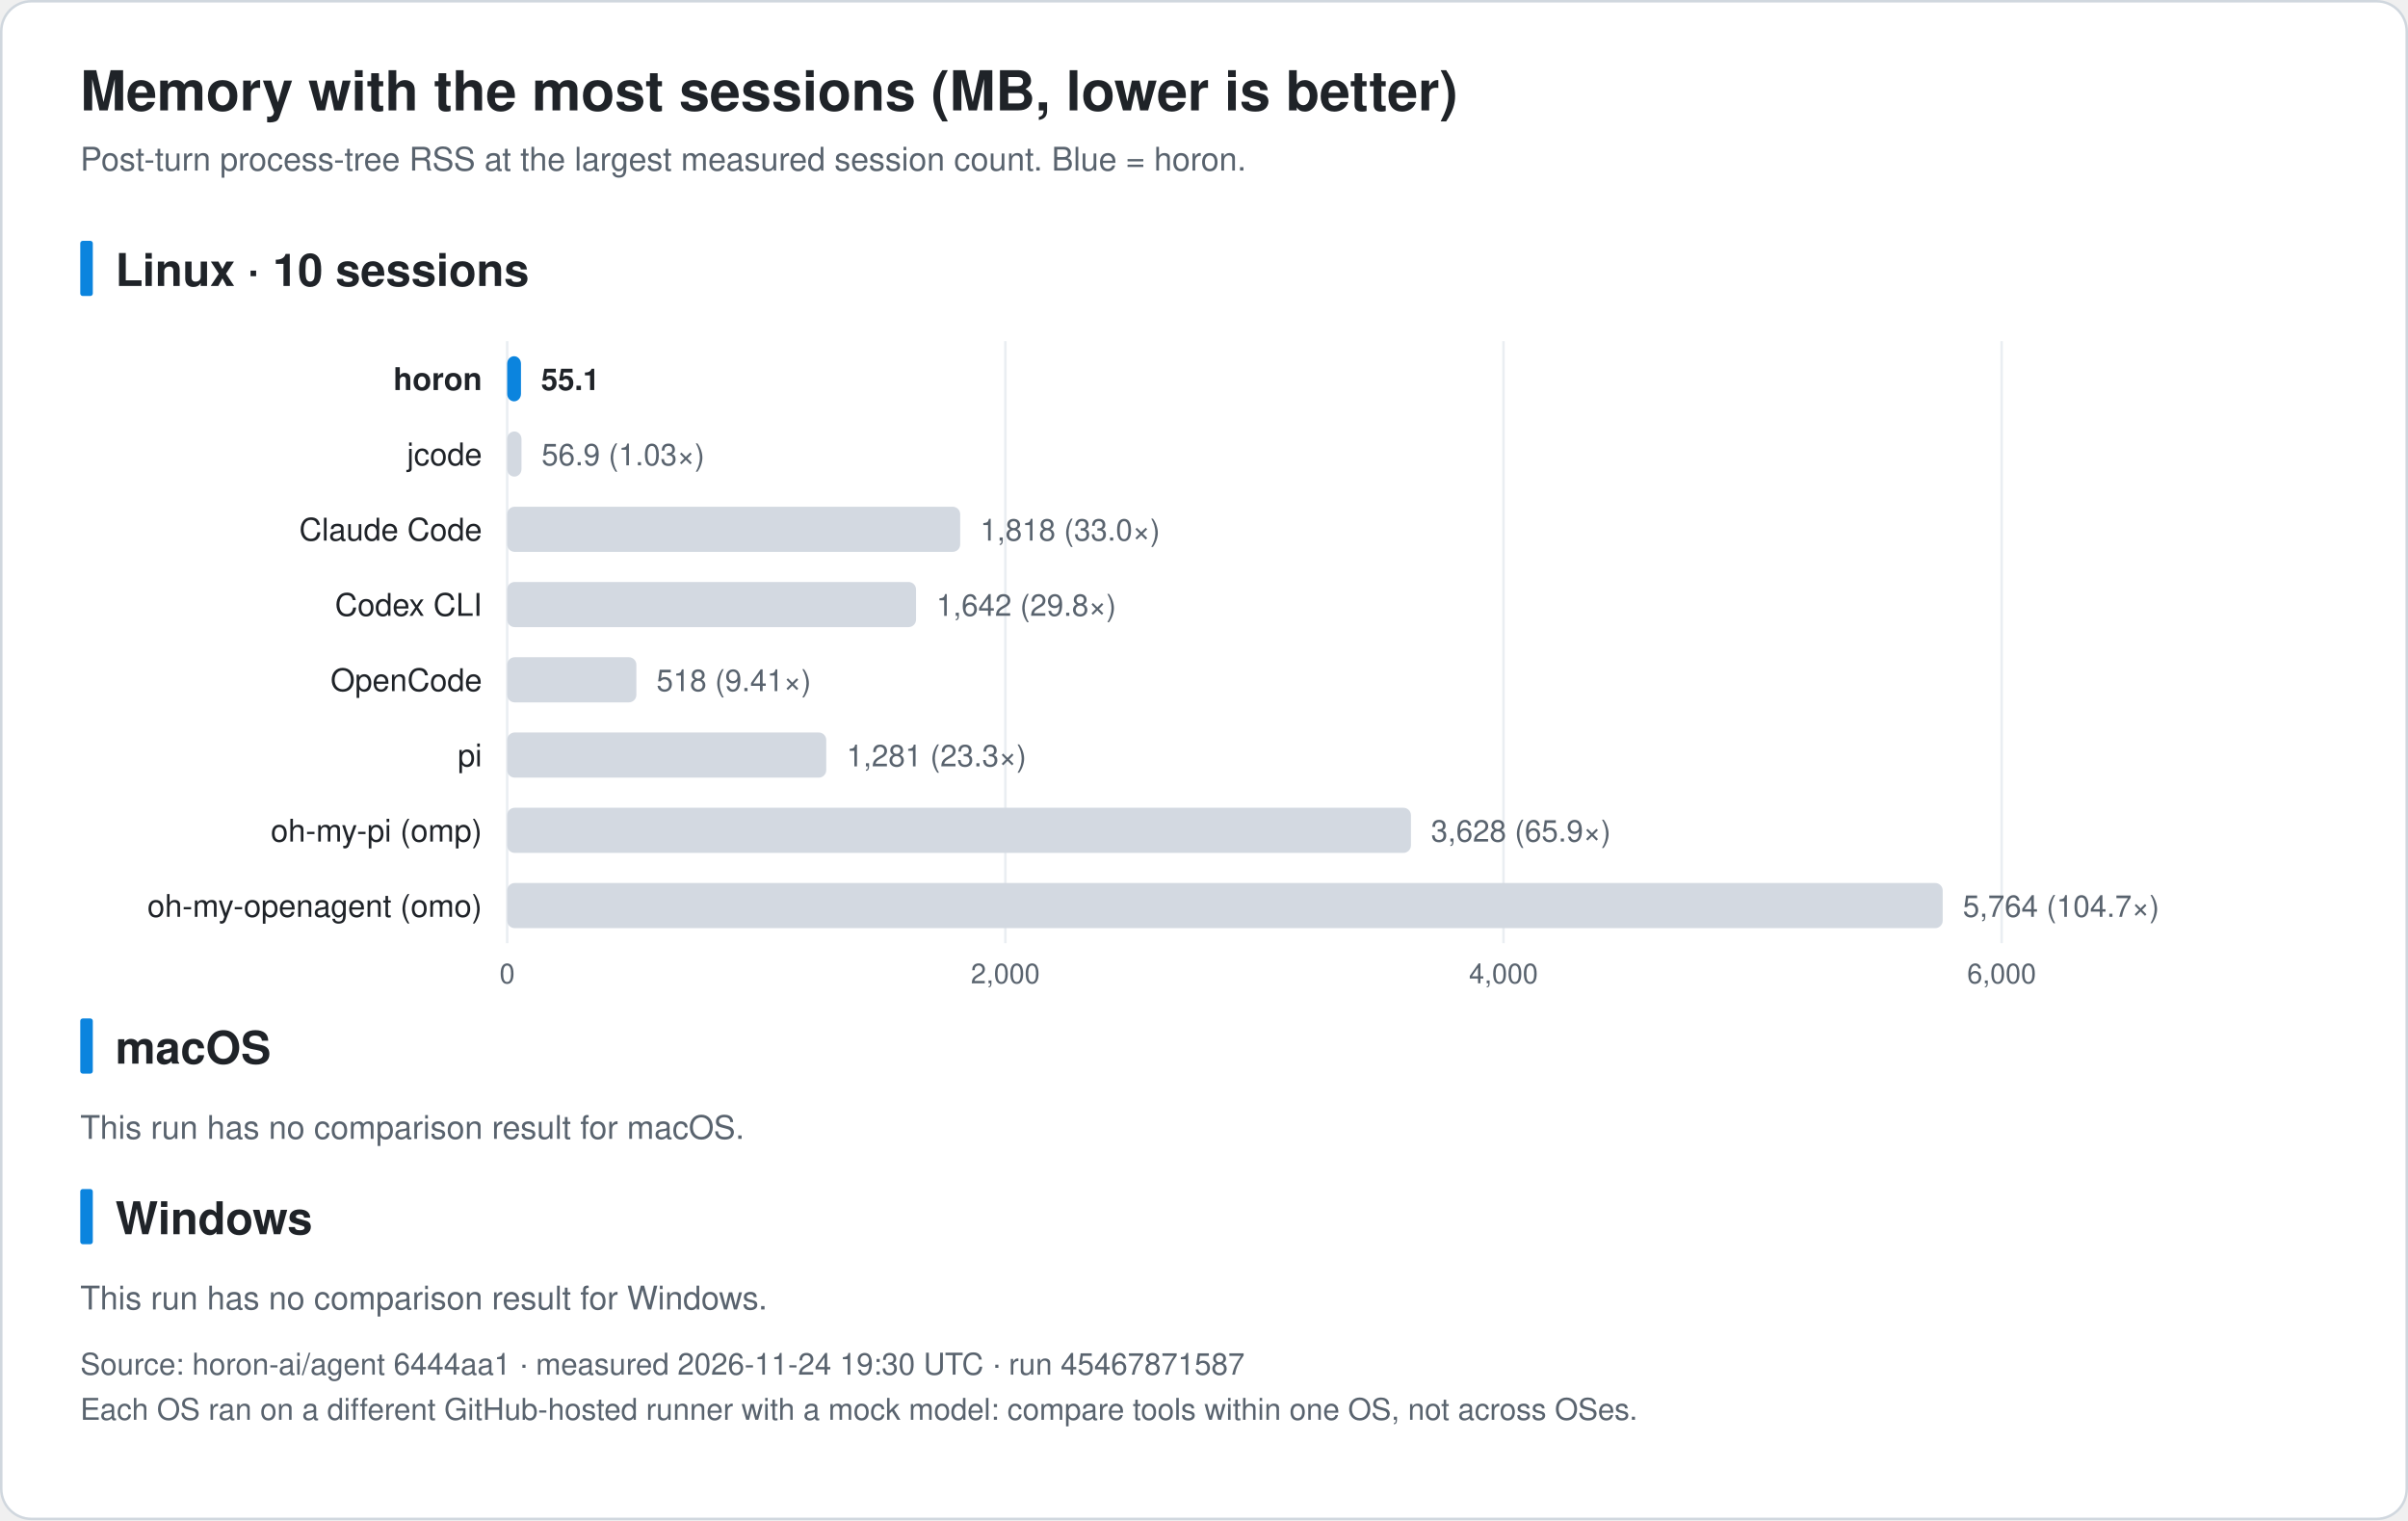
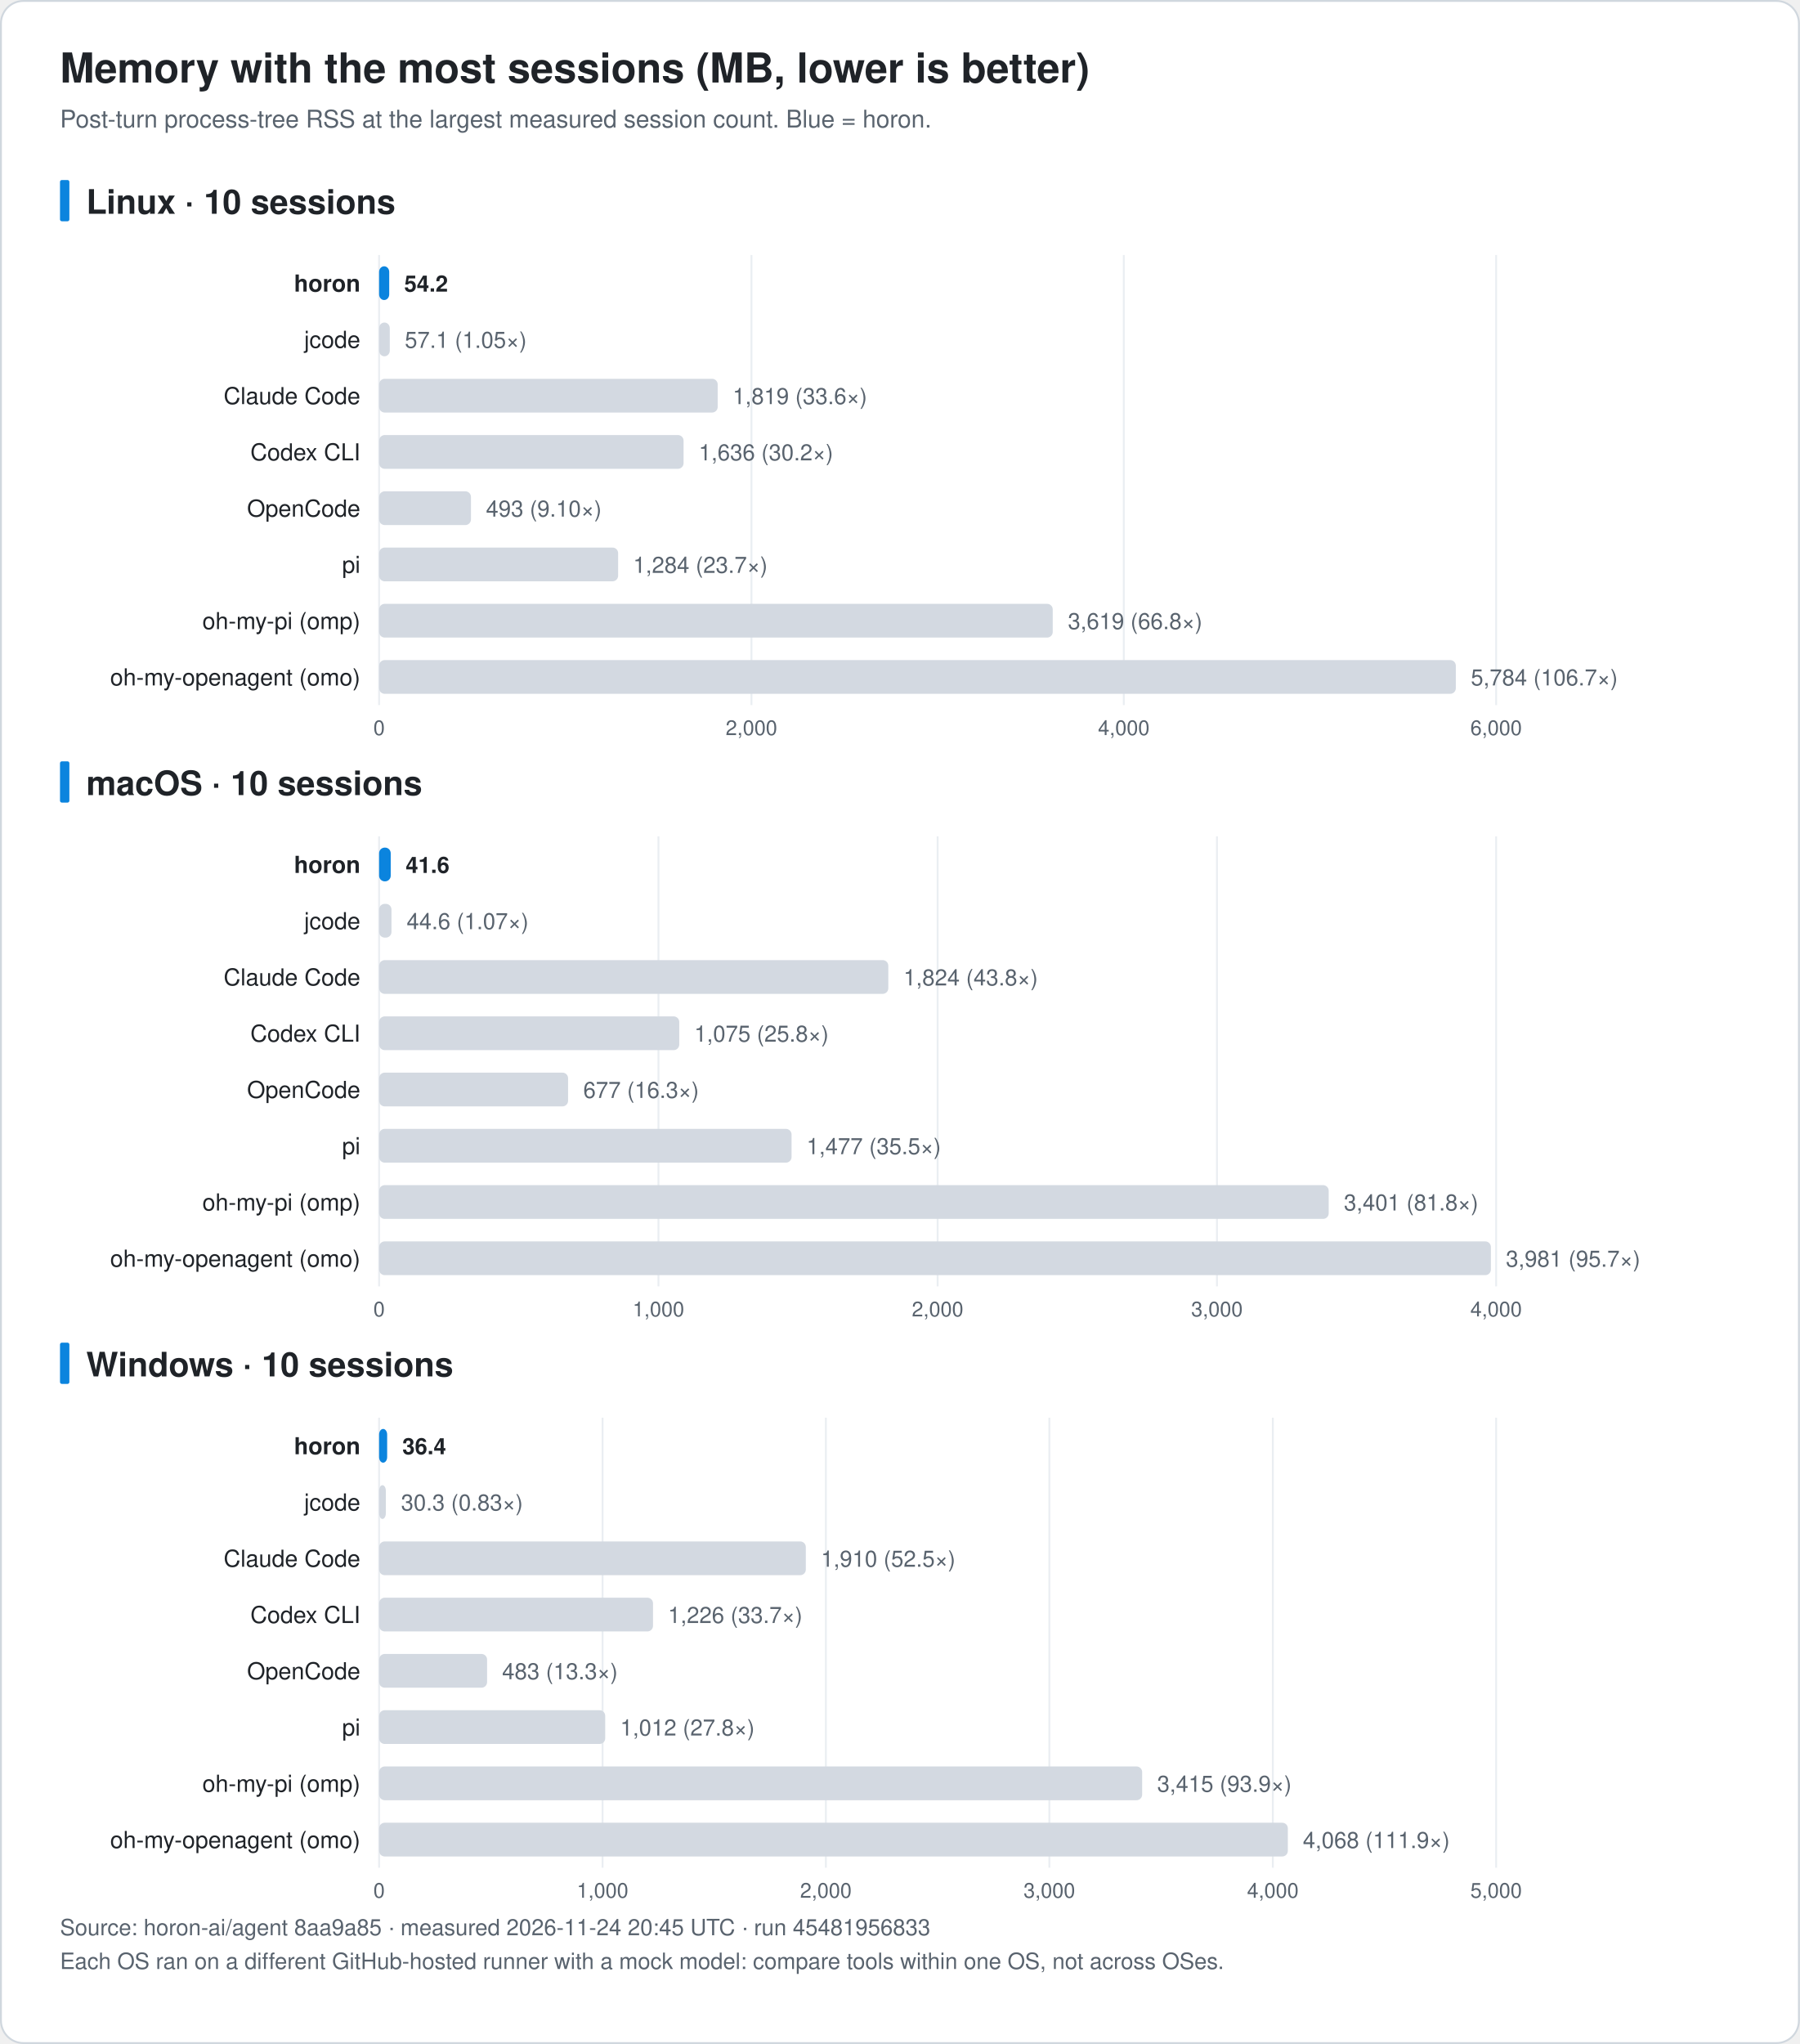
- <svg xmlns="http://www.w3.org/2000/svg" width="960" height="606" viewBox="0 0 960 606" font-family="-apple-system, BlinkMacSystemFont, 'Segoe UI', 'Noto Sans KR', 'Apple SD Gothic Neo', Helvetica, Arial, sans-serif" role="img">
-   <rect x="0.5" y="0.5" width="959" height="605" rx="12" fill="#ffffff" stroke="#d0d7de" />
+ <svg xmlns="http://www.w3.org/2000/svg" width="960" height="1090" viewBox="0 0 960 1090" font-family="-apple-system, BlinkMacSystemFont, 'Segoe UI', 'Noto Sans KR', 'Apple SD Gothic Neo', Helvetica, Arial, sans-serif" role="img">
+   <rect x="0.5" y="0.5" width="959" height="1089" rx="12" fill="#ffffff" stroke="#d0d7de" />
  <text x="32.0" y="44.0" font-size="22" fill="#1f2328" text-anchor="start" font-weight="bold">Memory with the most sessions (MB, lower is better)</text>
  <text x="32.0" y="68.0" font-size="13" fill="#59636e" text-anchor="start" font-weight="normal">Post-turn process-tree RSS at the largest measured session count. Blue = horon.</text>
  <rect x="32" y="96.0" width="5" height="22" rx="1" fill="#0b84de" />
  <text x="46.0" y="114.0" font-size="18" fill="#1f2328" text-anchor="start" font-weight="bold">Linux · 10 sessions</text>
  <line x1="202.2" y1="136.0" x2="202.2" y2="376.0" stroke="#eaeef2" />
  <text x="202.2" y="392.0" font-size="11" fill="#59636e" text-anchor="middle" font-weight="normal">0</text>
  <line x1="400.8" y1="136.0" x2="400.8" y2="376.0" stroke="#eaeef2" />
  <text x="400.8" y="392.0" font-size="11" fill="#59636e" text-anchor="middle" font-weight="normal">2,000</text>
  <line x1="599.4" y1="136.0" x2="599.4" y2="376.0" stroke="#eaeef2" />
  <text x="599.4" y="392.0" font-size="11" fill="#59636e" text-anchor="middle" font-weight="normal">4,000</text>
  <line x1="798.0" y1="136.0" x2="798.0" y2="376.0" stroke="#eaeef2" />
  <text x="798.0" y="392.0" font-size="11" fill="#59636e" text-anchor="middle" font-weight="normal">6,000</text>
  <text x="192.2" y="155.5" font-size="12.5" fill="#1f2328" text-anchor="end" font-weight="bold">horon</text>
-   <rect x="202.2" y="142.0" width="5.5" height="18" rx="3" fill="#0b84de" />
-   <text x="215.7" y="155.5" font-size="12" fill="#1f2328" text-anchor="start" font-weight="bold">55.1</text>
+   <rect x="202.2" y="142.0" width="5.4" height="18" rx="3" fill="#0b84de" />
+   <text x="215.6" y="155.5" font-size="12" fill="#1f2328" text-anchor="start" font-weight="bold">54.2</text>
  <text x="192.2" y="185.5" font-size="12.5" fill="#1f2328" text-anchor="end" font-weight="normal">jcode</text>
  <rect x="202.2" y="172.0" width="5.7" height="18" rx="3" fill="#d3d9e1" />
-   <text x="215.9" y="185.5" font-size="12" fill="#59636e" text-anchor="start" font-weight="normal">56.9 (1.03×)</text>
+   <text x="215.9" y="185.5" font-size="12" fill="#59636e" text-anchor="start" font-weight="normal">57.1 (1.05×)</text>
  <text x="192.2" y="215.5" font-size="12.5" fill="#1f2328" text-anchor="end" font-weight="normal">Claude Code</text>
  <rect x="202.2" y="202.0" width="180.6" height="18" rx="3" fill="#d3d9e1" />
-   <text x="390.8" y="215.5" font-size="12" fill="#59636e" text-anchor="start" font-weight="normal">1,818 (33.0×)</text>
+   <text x="390.8" y="215.5" font-size="12" fill="#59636e" text-anchor="start" font-weight="normal">1,819 (33.6×)</text>
  <text x="192.2" y="245.5" font-size="12.5" fill="#1f2328" text-anchor="end" font-weight="normal">Codex CLI</text>
-   <rect x="202.2" y="232.0" width="163.0" height="18" rx="3" fill="#d3d9e1" />
-   <text x="373.3" y="245.5" font-size="12" fill="#59636e" text-anchor="start" font-weight="normal">1,642 (29.8×)</text>
+   <rect x="202.2" y="232.0" width="162.4" height="18" rx="3" fill="#d3d9e1" />
+   <text x="372.7" y="245.5" font-size="12" fill="#59636e" text-anchor="start" font-weight="normal">1,636 (30.2×)</text>
  <text x="192.2" y="275.5" font-size="12.5" fill="#1f2328" text-anchor="end" font-weight="normal">OpenCode</text>
-   <rect x="202.2" y="262.0" width="51.5" height="18" rx="3" fill="#d3d9e1" />
-   <text x="261.7" y="275.5" font-size="12" fill="#59636e" text-anchor="start" font-weight="normal">518 (9.41×)</text>
+   <rect x="202.2" y="262.0" width="49.0" height="18" rx="3" fill="#d3d9e1" />
+   <text x="259.2" y="275.5" font-size="12" fill="#59636e" text-anchor="start" font-weight="normal">493 (9.10×)</text>
  <text x="192.2" y="305.5" font-size="12.5" fill="#1f2328" text-anchor="end" font-weight="normal">pi</text>
-   <rect x="202.2" y="292.0" width="127.2" height="18" rx="3" fill="#d3d9e1" />
-   <text x="337.5" y="305.5" font-size="12" fill="#59636e" text-anchor="start" font-weight="normal">1,281 (23.3×)</text>
+   <rect x="202.2" y="292.0" width="127.5" height="18" rx="3" fill="#d3d9e1" />
+   <text x="337.7" y="305.5" font-size="12" fill="#59636e" text-anchor="start" font-weight="normal">1,284 (23.7×)</text>
  <text x="192.2" y="335.5" font-size="12.5" fill="#1f2328" text-anchor="end" font-weight="normal">oh-my-pi (omp)</text>
-   <rect x="202.2" y="322.0" width="360.3" height="18" rx="3" fill="#d3d9e1" />
-   <text x="570.5" y="335.5" font-size="12" fill="#59636e" text-anchor="start" font-weight="normal">3,628 (65.9×)</text>
+   <rect x="202.2" y="322.0" width="359.3" height="18" rx="3" fill="#d3d9e1" />
+   <text x="569.6" y="335.5" font-size="12" fill="#59636e" text-anchor="start" font-weight="normal">3,619 (66.8×)</text>
  <text x="192.2" y="365.5" font-size="12.5" fill="#1f2328" text-anchor="end" font-weight="normal">oh-my-openagent (omo)</text>
-   <rect x="202.2" y="352.0" width="572.3" height="18" rx="3" fill="#d3d9e1" />
-   <text x="782.5" y="365.5" font-size="12" fill="#59636e" text-anchor="start" font-weight="normal">5,764 (104.7×)</text>
+   <rect x="202.2" y="352.0" width="574.3" height="18" rx="3" fill="#d3d9e1" />
+   <text x="784.5" y="365.5" font-size="12" fill="#59636e" text-anchor="start" font-weight="normal">5,784 (106.7×)</text>
  <rect x="32" y="406.0" width="5" height="22" rx="1" fill="#0b84de" />
-   <text x="46.0" y="424.0" font-size="18" fill="#1f2328" text-anchor="start" font-weight="bold">macOS</text>
-   <text x="32.0" y="454.0" font-size="13" fill="#59636e" text-anchor="start" font-weight="normal">This run has no comparison result for macOS.</text>
-   <rect x="32" y="474.0" width="5" height="22" rx="1" fill="#0b84de" />
-   <text x="46.0" y="492.0" font-size="18" fill="#1f2328" text-anchor="start" font-weight="bold">Windows</text>
-   <text x="32.0" y="522.0" font-size="13" fill="#59636e" text-anchor="start" font-weight="normal">This run has no comparison result for Windows.</text>
-   <text x="32.0" y="548.0" font-size="12" fill="#59636e" text-anchor="start" font-weight="normal">Source: horon-ai/agent 6444aa1 · measured 2026-11-24 19:30 UTC · run 45467871587</text>
-   <text x="32.0" y="566.0" font-size="12" fill="#59636e" text-anchor="start" font-weight="normal">Each OS ran on a different GitHub-hosted runner with a mock model: compare tools within one OS, not across OSes.</text>
+   <text x="46.0" y="424.0" font-size="18" fill="#1f2328" text-anchor="start" font-weight="bold">macOS · 10 sessions</text>
+   <line x1="202.2" y1="446.0" x2="202.2" y2="686.0" stroke="#eaeef2" />
+   <text x="202.2" y="702.0" font-size="11" fill="#59636e" text-anchor="middle" font-weight="normal">0</text>
+   <line x1="351.2" y1="446.0" x2="351.2" y2="686.0" stroke="#eaeef2" />
+   <text x="351.2" y="702.0" font-size="11" fill="#59636e" text-anchor="middle" font-weight="normal">1,000</text>
+   <line x1="500.1" y1="446.0" x2="500.1" y2="686.0" stroke="#eaeef2" />
+   <text x="500.1" y="702.0" font-size="11" fill="#59636e" text-anchor="middle" font-weight="normal">2,000</text>
+   <line x1="649.1" y1="446.0" x2="649.1" y2="686.0" stroke="#eaeef2" />
+   <text x="649.1" y="702.0" font-size="11" fill="#59636e" text-anchor="middle" font-weight="normal">3,000</text>
+   <line x1="798.0" y1="446.0" x2="798.0" y2="686.0" stroke="#eaeef2" />
+   <text x="798.0" y="702.0" font-size="11" fill="#59636e" text-anchor="middle" font-weight="normal">4,000</text>
+   <text x="192.2" y="465.5" font-size="12.5" fill="#1f2328" text-anchor="end" font-weight="bold">horon</text>
+   <rect x="202.2" y="452.0" width="6.2" height="18" rx="3" fill="#0b84de" />
+   <text x="216.4" y="465.5" font-size="12" fill="#1f2328" text-anchor="start" font-weight="bold">41.6</text>
+   <text x="192.2" y="495.5" font-size="12.5" fill="#1f2328" text-anchor="end" font-weight="normal">jcode</text>
+   <rect x="202.2" y="482.0" width="6.6" height="18" rx="3" fill="#d3d9e1" />
+   <text x="216.9" y="495.5" font-size="12" fill="#59636e" text-anchor="start" font-weight="normal">44.6 (1.07×)</text>
+   <text x="192.2" y="525.5" font-size="12.5" fill="#1f2328" text-anchor="end" font-weight="normal">Claude Code</text>
+   <rect x="202.2" y="512.0" width="271.6" height="18" rx="3" fill="#d3d9e1" />
+   <text x="481.9" y="525.5" font-size="12" fill="#59636e" text-anchor="start" font-weight="normal">1,824 (43.8×)</text>
+   <text x="192.2" y="555.5" font-size="12.5" fill="#1f2328" text-anchor="end" font-weight="normal">Codex CLI</text>
+   <rect x="202.2" y="542.0" width="160.1" height="18" rx="3" fill="#d3d9e1" />
+   <text x="370.3" y="555.5" font-size="12" fill="#59636e" text-anchor="start" font-weight="normal">1,075 (25.8×)</text>
+   <text x="192.2" y="585.5" font-size="12.5" fill="#1f2328" text-anchor="end" font-weight="normal">OpenCode</text>
+   <rect x="202.2" y="572.0" width="100.8" height="18" rx="3" fill="#d3d9e1" />
+   <text x="311.1" y="585.5" font-size="12" fill="#59636e" text-anchor="start" font-weight="normal">677 (16.3×)</text>
+   <text x="192.2" y="615.5" font-size="12.5" fill="#1f2328" text-anchor="end" font-weight="normal">pi</text>
+   <rect x="202.2" y="602.0" width="220.0" height="18" rx="3" fill="#d3d9e1" />
+   <text x="430.2" y="615.5" font-size="12" fill="#59636e" text-anchor="start" font-weight="normal">1,477 (35.5×)</text>
+   <text x="192.2" y="645.5" font-size="12.5" fill="#1f2328" text-anchor="end" font-weight="normal">oh-my-pi (omp)</text>
+   <rect x="202.2" y="632.0" width="506.5" height="18" rx="3" fill="#d3d9e1" />
+   <text x="716.8" y="645.5" font-size="12" fill="#59636e" text-anchor="start" font-weight="normal">3,401 (81.8×)</text>
+   <text x="192.2" y="675.5" font-size="12.5" fill="#1f2328" text-anchor="end" font-weight="normal">oh-my-openagent (omo)</text>
+   <rect x="202.2" y="662.0" width="593.0" height="18" rx="3" fill="#d3d9e1" />
+   <text x="803.2" y="675.5" font-size="12" fill="#59636e" text-anchor="start" font-weight="normal">3,981 (95.7×)</text>
+   <rect x="32" y="716.0" width="5" height="22" rx="1" fill="#0b84de" />
+   <text x="46.0" y="734.0" font-size="18" fill="#1f2328" text-anchor="start" font-weight="bold">Windows · 10 sessions</text>
+   <line x1="202.2" y1="756.0" x2="202.2" y2="996.0" stroke="#eaeef2" />
+   <text x="202.2" y="1012.0" font-size="11" fill="#59636e" text-anchor="middle" font-weight="normal">0</text>
+   <line x1="321.4" y1="756.0" x2="321.4" y2="996.0" stroke="#eaeef2" />
+   <text x="321.4" y="1012.0" font-size="11" fill="#59636e" text-anchor="middle" font-weight="normal">1,000</text>
+   <line x1="440.5" y1="756.0" x2="440.5" y2="996.0" stroke="#eaeef2" />
+   <text x="440.5" y="1012.0" font-size="11" fill="#59636e" text-anchor="middle" font-weight="normal">2,000</text>
+   <line x1="559.7" y1="756.0" x2="559.7" y2="996.0" stroke="#eaeef2" />
+   <text x="559.7" y="1012.0" font-size="11" fill="#59636e" text-anchor="middle" font-weight="normal">3,000</text>
+   <line x1="678.9" y1="756.0" x2="678.9" y2="996.0" stroke="#eaeef2" />
+   <text x="678.9" y="1012.0" font-size="11" fill="#59636e" text-anchor="middle" font-weight="normal">4,000</text>
+   <line x1="798.0" y1="756.0" x2="798.0" y2="996.0" stroke="#eaeef2" />
+   <text x="798.0" y="1012.0" font-size="11" fill="#59636e" text-anchor="middle" font-weight="normal">5,000</text>
+   <text x="192.2" y="775.5" font-size="12.5" fill="#1f2328" text-anchor="end" font-weight="bold">horon</text>
+   <rect x="202.2" y="762.0" width="4.3" height="18" rx="3" fill="#0b84de" />
+   <text x="214.6" y="775.5" font-size="12" fill="#1f2328" text-anchor="start" font-weight="bold">36.4</text>
+   <text x="192.2" y="805.5" font-size="12.5" fill="#1f2328" text-anchor="end" font-weight="normal">jcode</text>
+   <rect x="202.2" y="792.0" width="3.6" height="18" rx="3" fill="#d3d9e1" />
+   <text x="213.9" y="805.5" font-size="12" fill="#59636e" text-anchor="start" font-weight="normal">30.3 (0.83×)</text>
+   <text x="192.2" y="835.5" font-size="12.5" fill="#1f2328" text-anchor="end" font-weight="normal">Claude Code</text>
+   <rect x="202.2" y="822.0" width="227.6" height="18" rx="3" fill="#d3d9e1" />
+   <text x="437.9" y="835.5" font-size="12" fill="#59636e" text-anchor="start" font-weight="normal">1,910 (52.5×)</text>
+   <text x="192.2" y="865.5" font-size="12.5" fill="#1f2328" text-anchor="end" font-weight="normal">Codex CLI</text>
+   <rect x="202.2" y="852.0" width="146.1" height="18" rx="3" fill="#d3d9e1" />
+   <text x="356.3" y="865.5" font-size="12" fill="#59636e" text-anchor="start" font-weight="normal">1,226 (33.7×)</text>
+   <text x="192.2" y="895.5" font-size="12.5" fill="#1f2328" text-anchor="end" font-weight="normal">OpenCode</text>
+   <rect x="202.2" y="882.0" width="57.6" height="18" rx="3" fill="#d3d9e1" />
+   <text x="267.8" y="895.5" font-size="12" fill="#59636e" text-anchor="start" font-weight="normal">483 (13.3×)</text>
+   <text x="192.2" y="925.5" font-size="12.5" fill="#1f2328" text-anchor="end" font-weight="normal">pi</text>
+   <rect x="202.2" y="912.0" width="120.6" height="18" rx="3" fill="#d3d9e1" />
+   <text x="330.8" y="925.5" font-size="12" fill="#59636e" text-anchor="start" font-weight="normal">1,012 (27.8×)</text>
+   <text x="192.2" y="955.5" font-size="12.5" fill="#1f2328" text-anchor="end" font-weight="normal">oh-my-pi (omp)</text>
+   <rect x="202.2" y="942.0" width="407.0" height="18" rx="3" fill="#d3d9e1" />
+   <text x="617.2" y="955.5" font-size="12" fill="#59636e" text-anchor="start" font-weight="normal">3,415 (93.9×)</text>
+   <text x="192.2" y="985.5" font-size="12.5" fill="#1f2328" text-anchor="end" font-weight="normal">oh-my-openagent (omo)</text>
+   <rect x="202.2" y="972.0" width="484.7" height="18" rx="3" fill="#d3d9e1" />
+   <text x="694.9" y="985.5" font-size="12" fill="#59636e" text-anchor="start" font-weight="normal">4,068 (111.9×)</text>
+   <text x="32.0" y="1032.0" font-size="12" fill="#59636e" text-anchor="start" font-weight="normal">Source: horon-ai/agent 8aa9a85 · measured 2026-11-24 20:45 UTC · run 45481956833</text>
+   <text x="32.0" y="1050.0" font-size="12" fill="#59636e" text-anchor="start" font-weight="normal">Each OS ran on a different GitHub-hosted runner with a mock model: compare tools within one OS, not across OSes.</text>
</svg>
